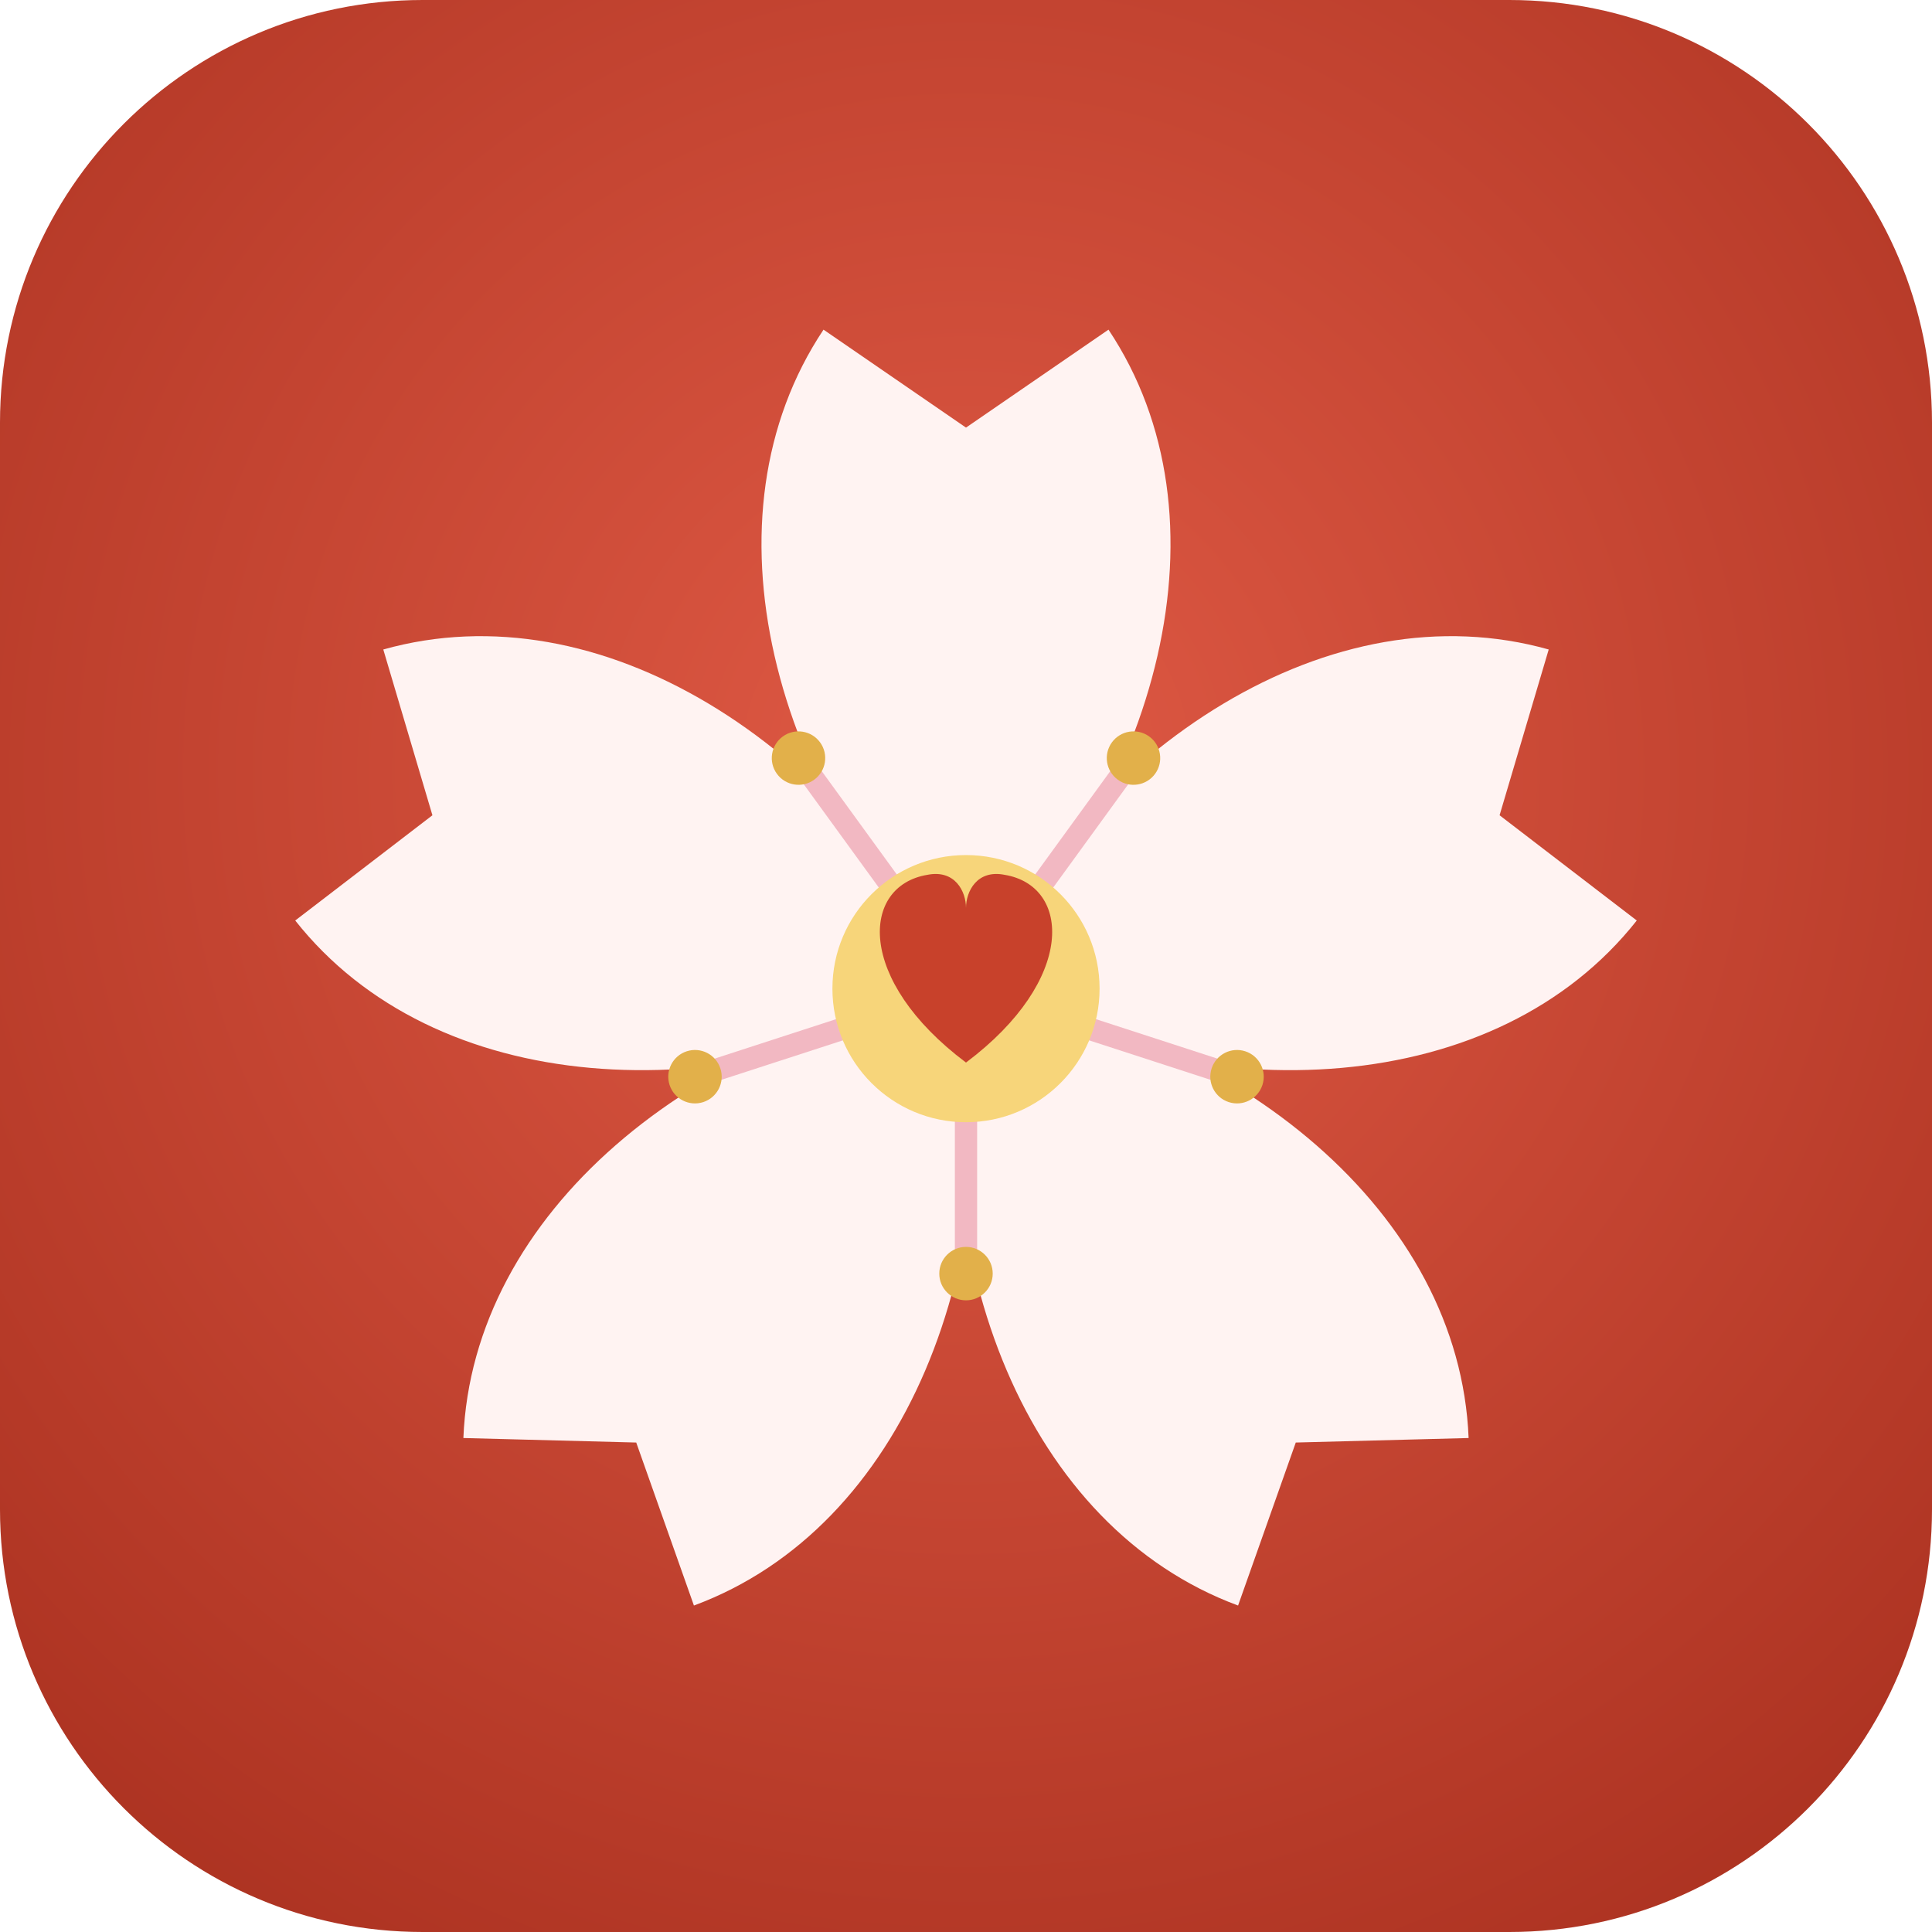
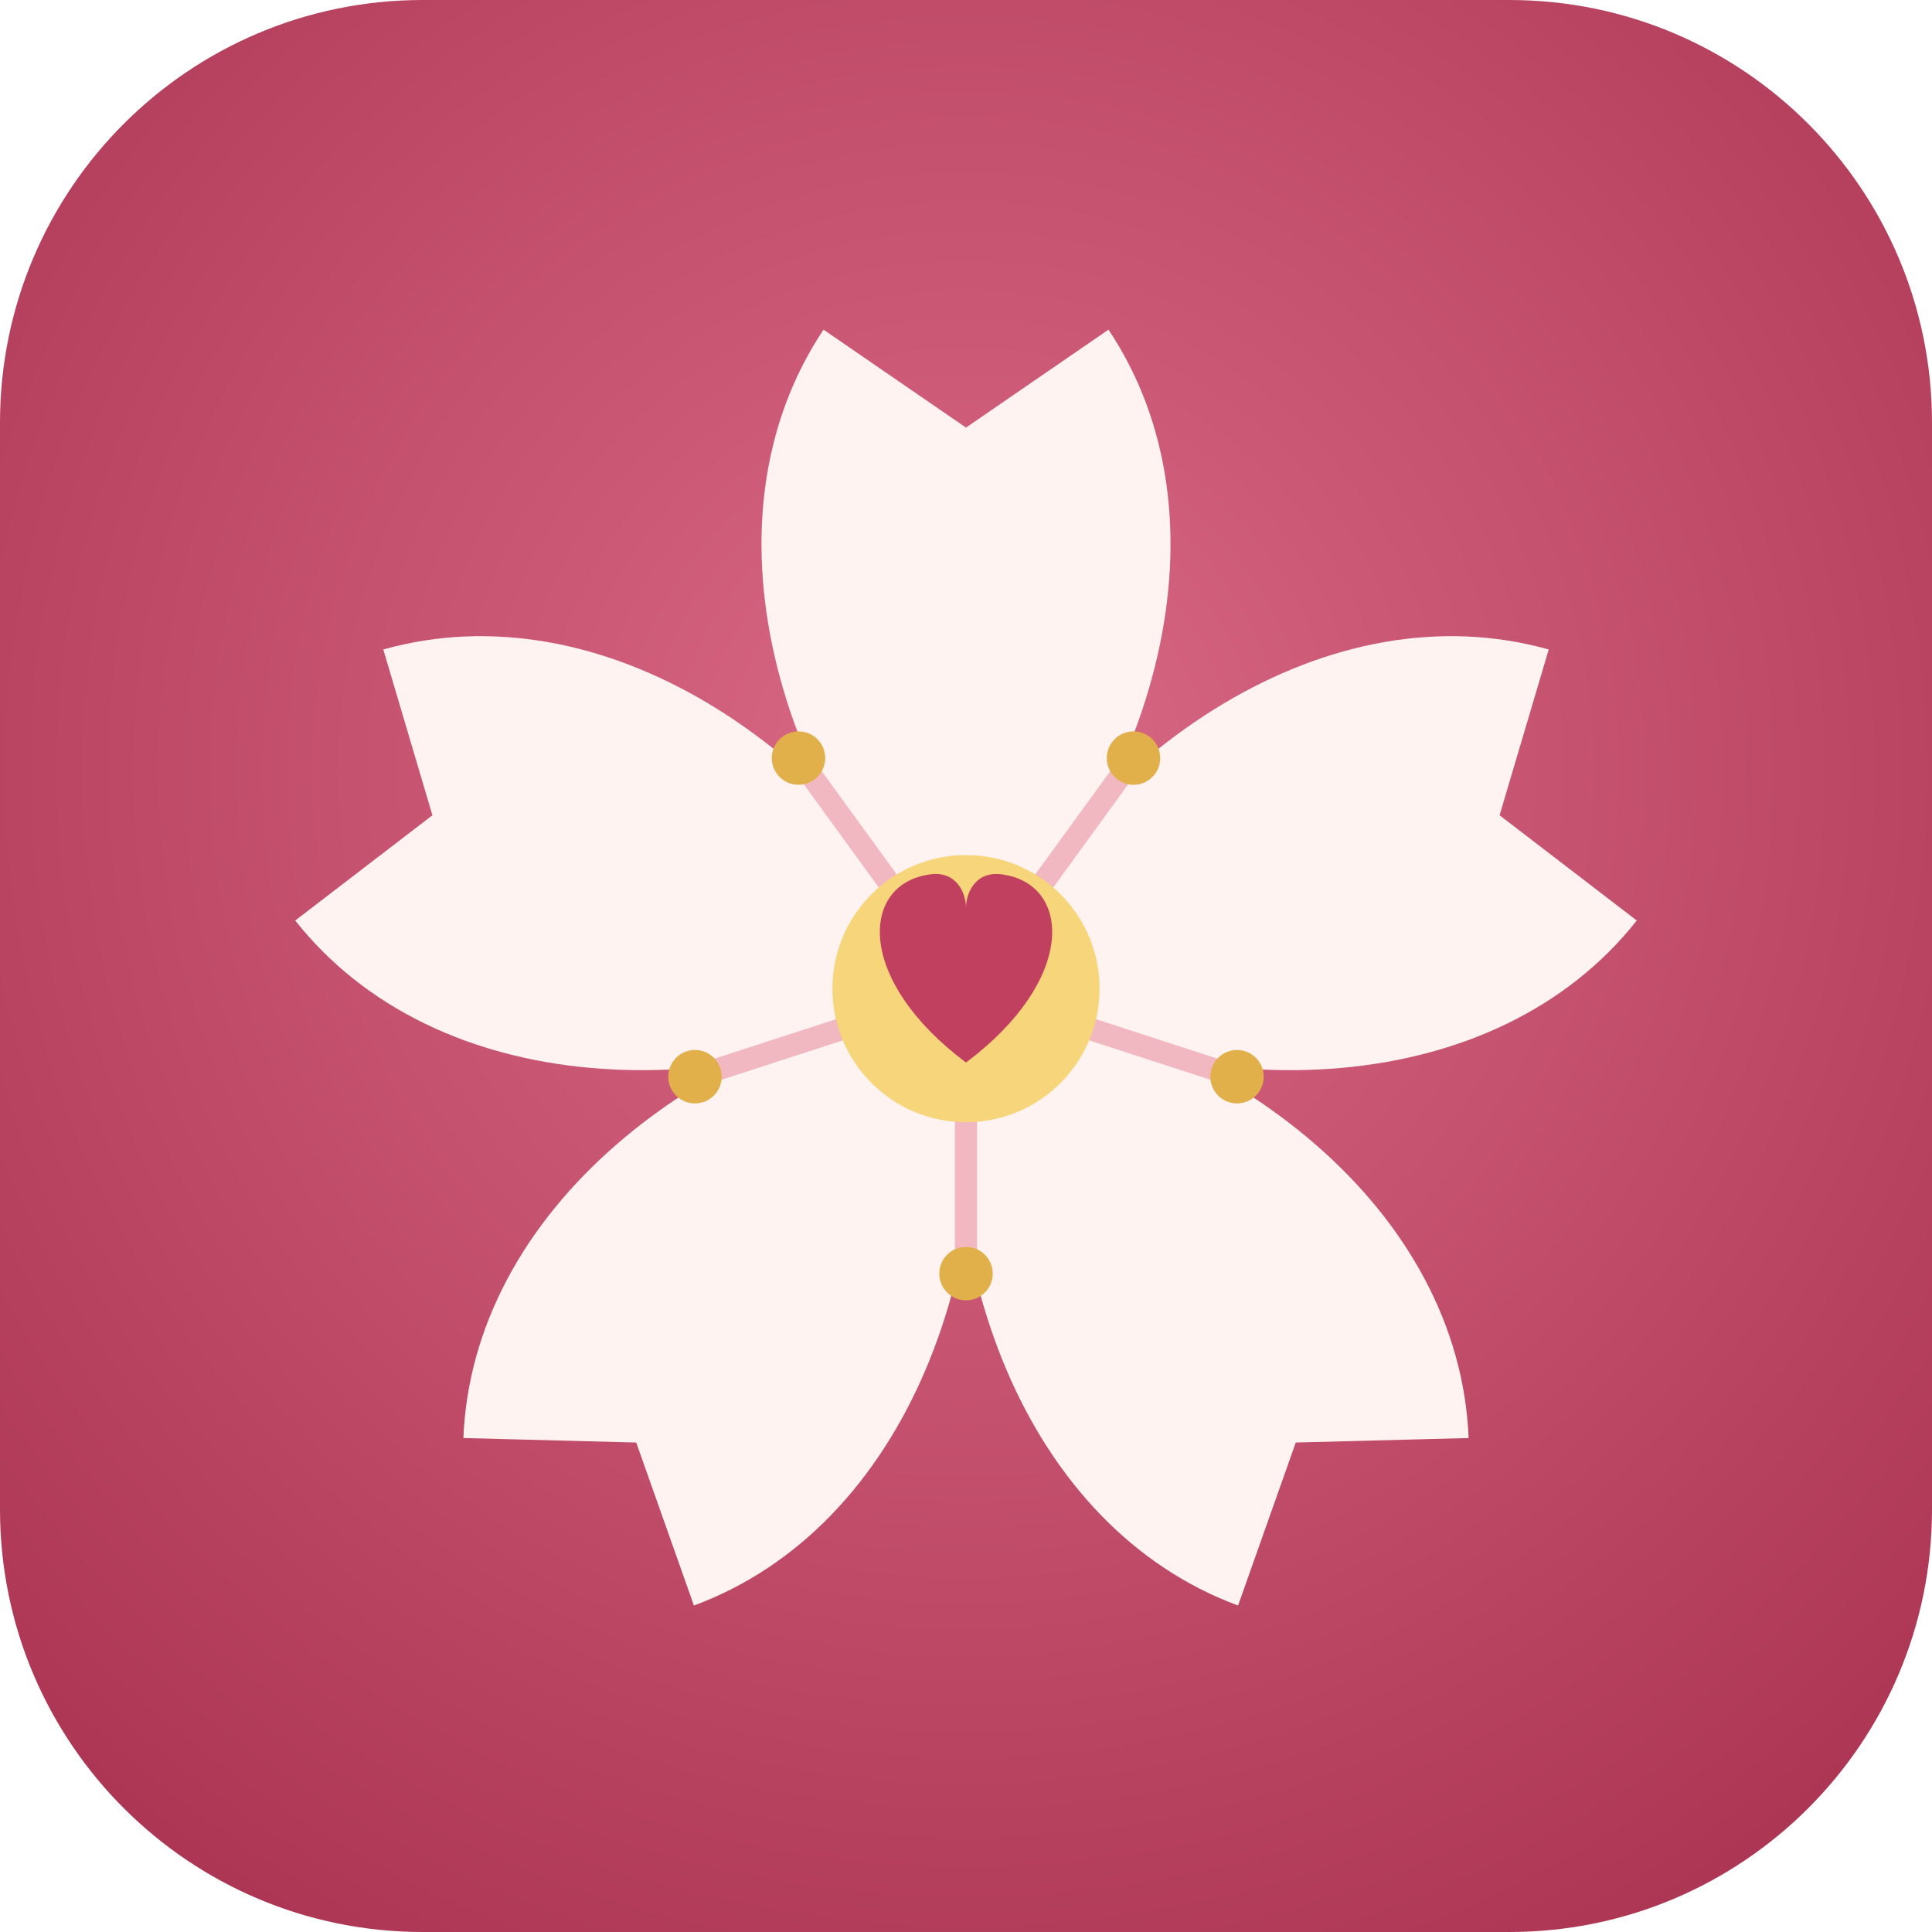
<svg xmlns="http://www.w3.org/2000/svg" viewBox="0 0 512 512">
  <defs>
    <clipPath id="r">
      <rect width="512" height="512" rx="112" />
    </clipPath>
  </defs>
  <g clip-path="url(#r)">
    <defs>
      <radialGradient id="gB" cx=".5" cy=".4" r=".75">
-         <stop offset="0" stop-color="#E05A45" />
-         <stop offset="1" stop-color="#A9301F" />
+         <stop offset="0" stop-color="#DA6A86" />
+         <stop offset="1" stop-color="#A8314F" />
      </radialGradient>
    </defs>
    <rect width="512" height="512" fill="url(#gB)" />
    <g transform="translate(256 262) scale(1.18) translate(-256 -256)">
      <path transform="rotate(0 256 256)" d="M256 256 C 212 212, 196 150, 224 108 L 256 130 L 288 108 C 316 150, 300 212, 256 256 Z" fill="#FFF3F2" />
      <path transform="rotate(72 256 256)" d="M256 256 C 212 212, 196 150, 224 108 L 256 130 L 288 108 C 316 150, 300 212, 256 256 Z" fill="#FFF3F2" />
      <path transform="rotate(144 256 256)" d="M256 256 C 212 212, 196 150, 224 108 L 256 130 L 288 108 C 316 150, 300 212, 256 256 Z" fill="#FFF3F2" />
      <path transform="rotate(216 256 256)" d="M256 256 C 212 212, 196 150, 224 108 L 256 130 L 288 108 C 316 150, 300 212, 256 256 Z" fill="#FFF3F2" />
      <path transform="rotate(288 256 256)" d="M256 256 C 212 212, 196 150, 224 108 L 256 130 L 288 108 C 316 150, 300 212, 256 256 Z" fill="#FFF3F2" />
      <path transform="rotate(36 256 256)" d="M256 256 L256 196" stroke="#F2B8C2" stroke-width="5" stroke-linecap="round" />
      <circle transform="rotate(36 256 256)" cx="256" cy="192" r="6" fill="#E2B04A" />
      <path transform="rotate(108 256 256)" d="M256 256 L256 196" stroke="#F2B8C2" stroke-width="5" stroke-linecap="round" />
      <circle transform="rotate(108 256 256)" cx="256" cy="192" r="6" fill="#E2B04A" />
      <path transform="rotate(180 256 256)" d="M256 256 L256 196" stroke="#F2B8C2" stroke-width="5" stroke-linecap="round" />
      <circle transform="rotate(180 256 256)" cx="256" cy="192" r="6" fill="#E2B04A" />
      <path transform="rotate(252 256 256)" d="M256 256 L256 196" stroke="#F2B8C2" stroke-width="5" stroke-linecap="round" />
      <circle transform="rotate(252 256 256)" cx="256" cy="192" r="6" fill="#E2B04A" />
      <path transform="rotate(324 256 256)" d="M256 256 L256 196" stroke="#F2B8C2" stroke-width="5" stroke-linecap="round" />
      <circle transform="rotate(324 256 256)" cx="256" cy="192" r="6" fill="#E2B04A" />
      <circle cx="256" cy="256" r="30" fill="#F7D57A" />
-       <path transform="translate(256 254) scale(0.62)" fill="#C8412B" d="M0 30 C -40 0, -38 -34, -14 -38 C -4 -40, 0 -32, 0 -26 C 0 -32, 4 -40, 14 -38 C 38 -34, 40 0, 0 30 Z" />
+       <path transform="translate(256 254) scale(0.62)" fill="#C2405F" d="M0 30 C -40 0, -38 -34, -14 -38 C -4 -40, 0 -32, 0 -26 C 0 -32, 4 -40, 14 -38 C 38 -34, 40 0, 0 30 Z" />
    </g>
  </g>
</svg>
